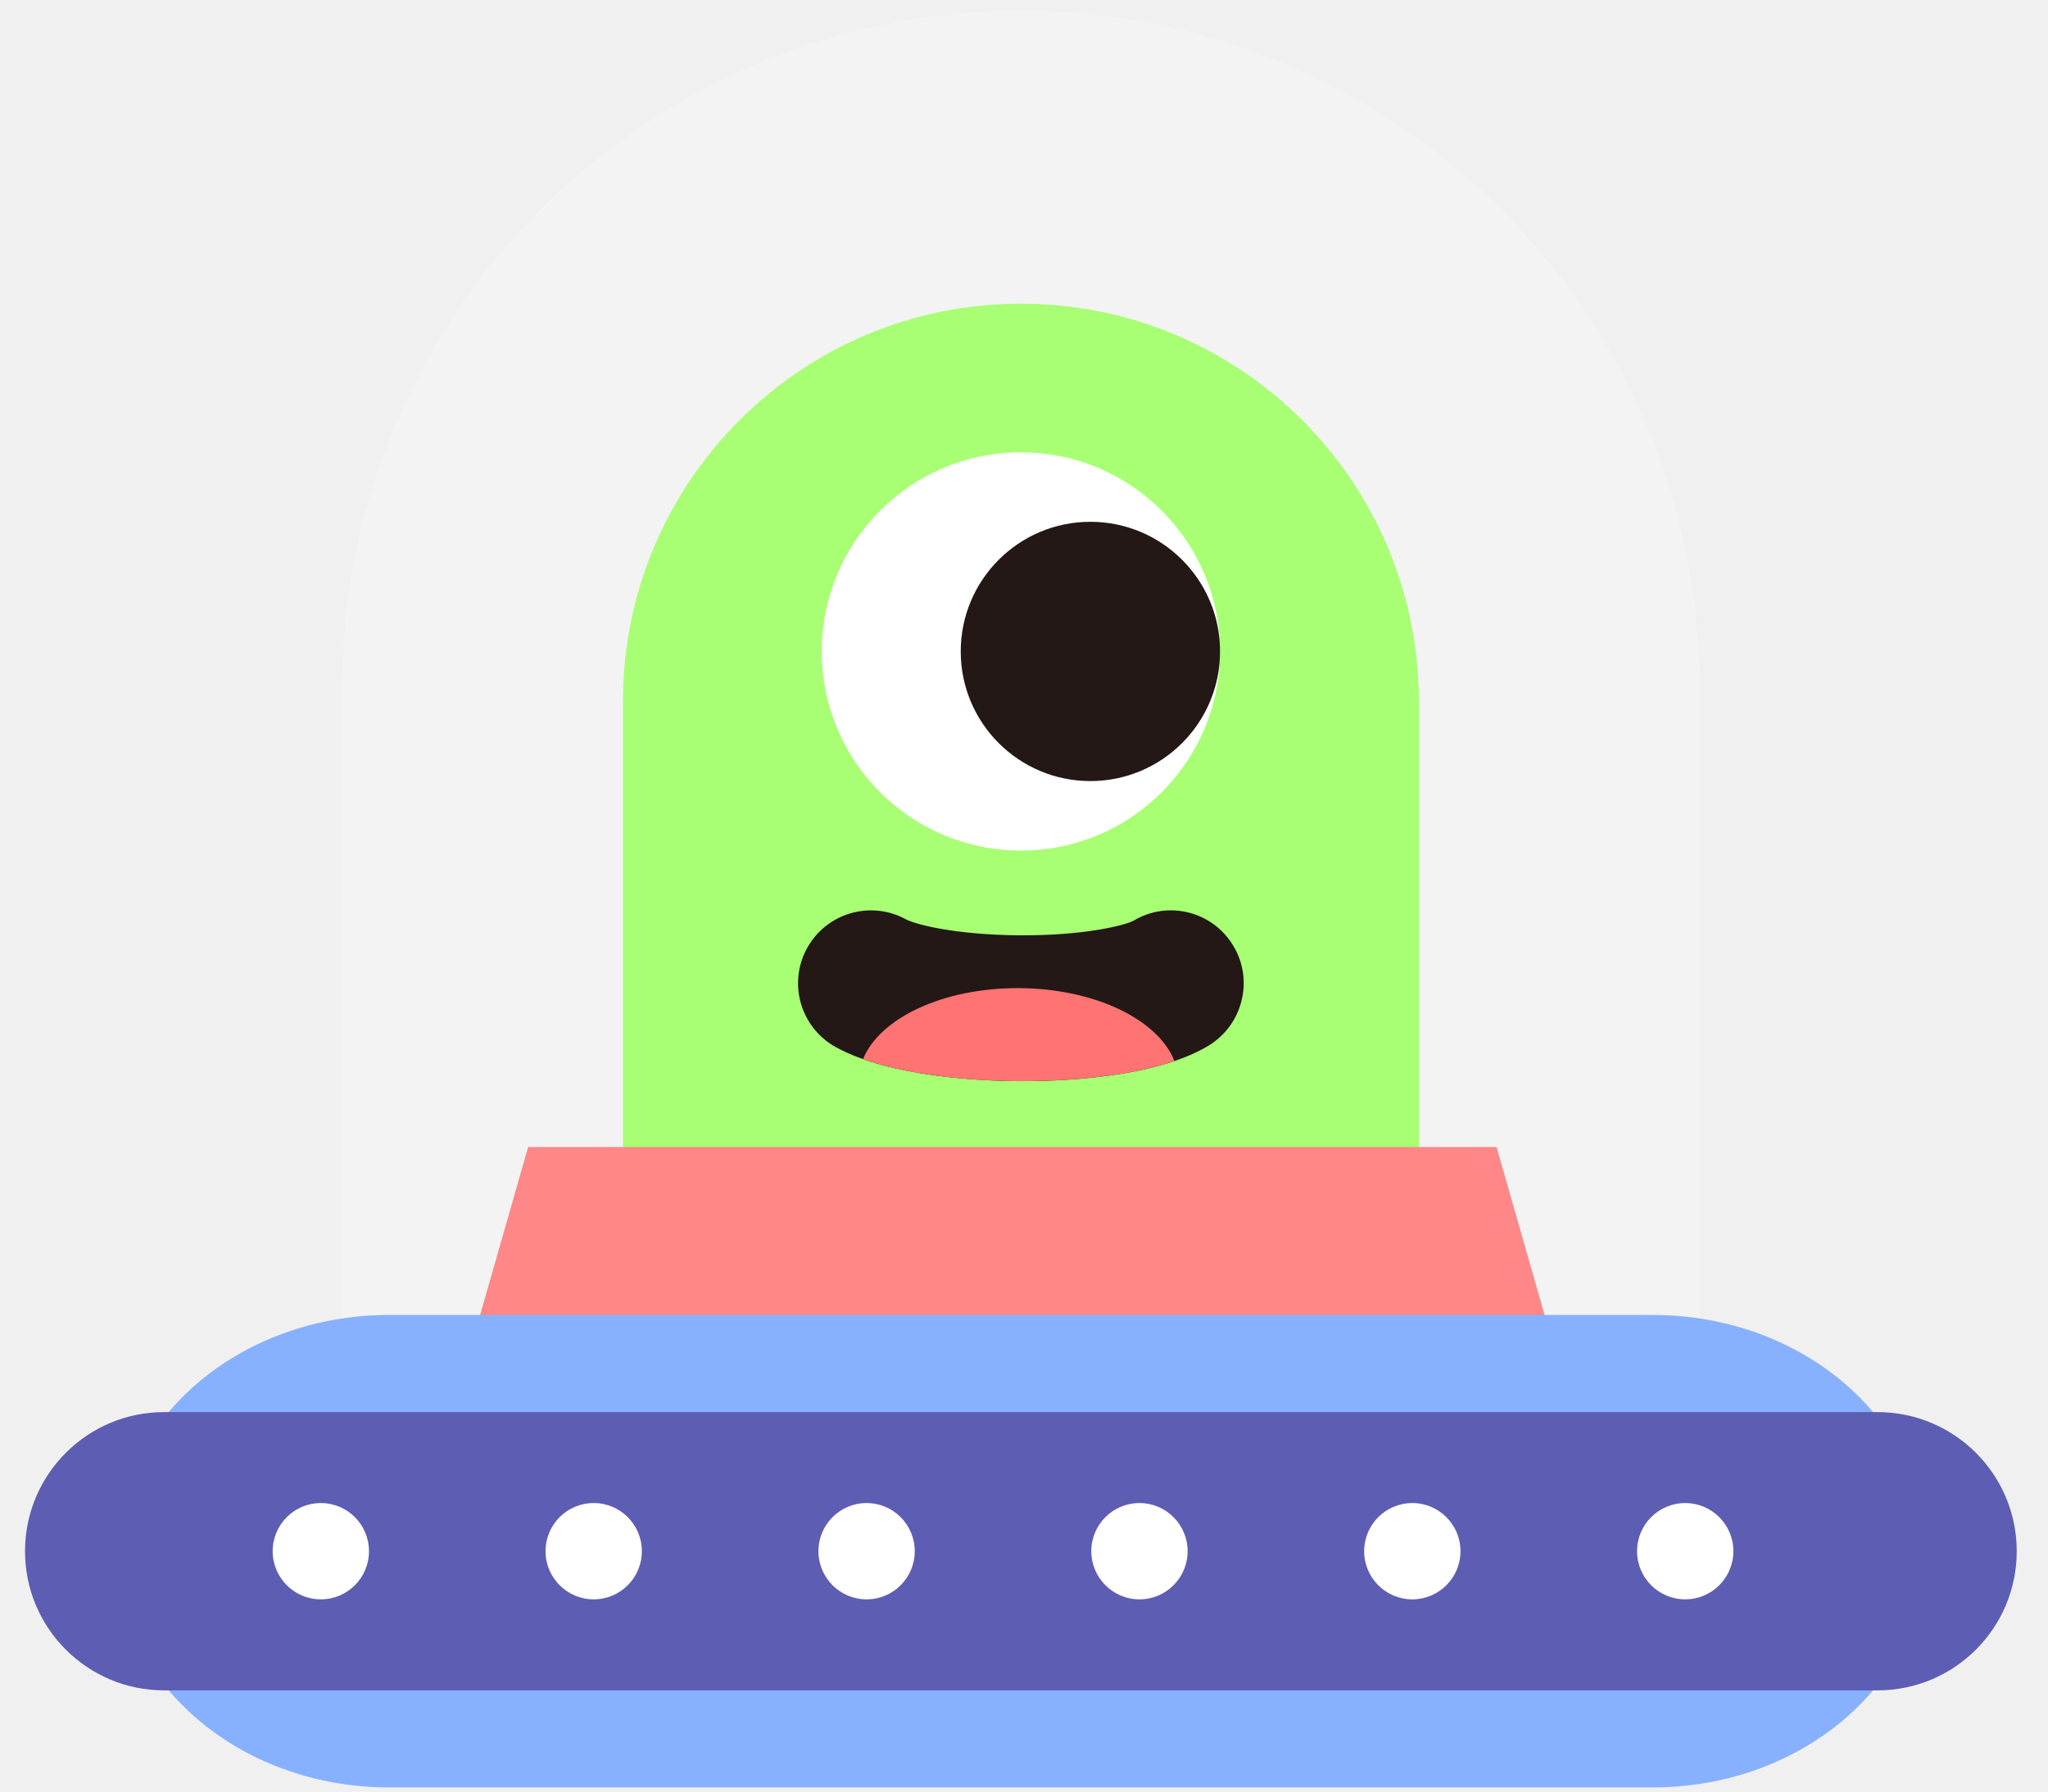
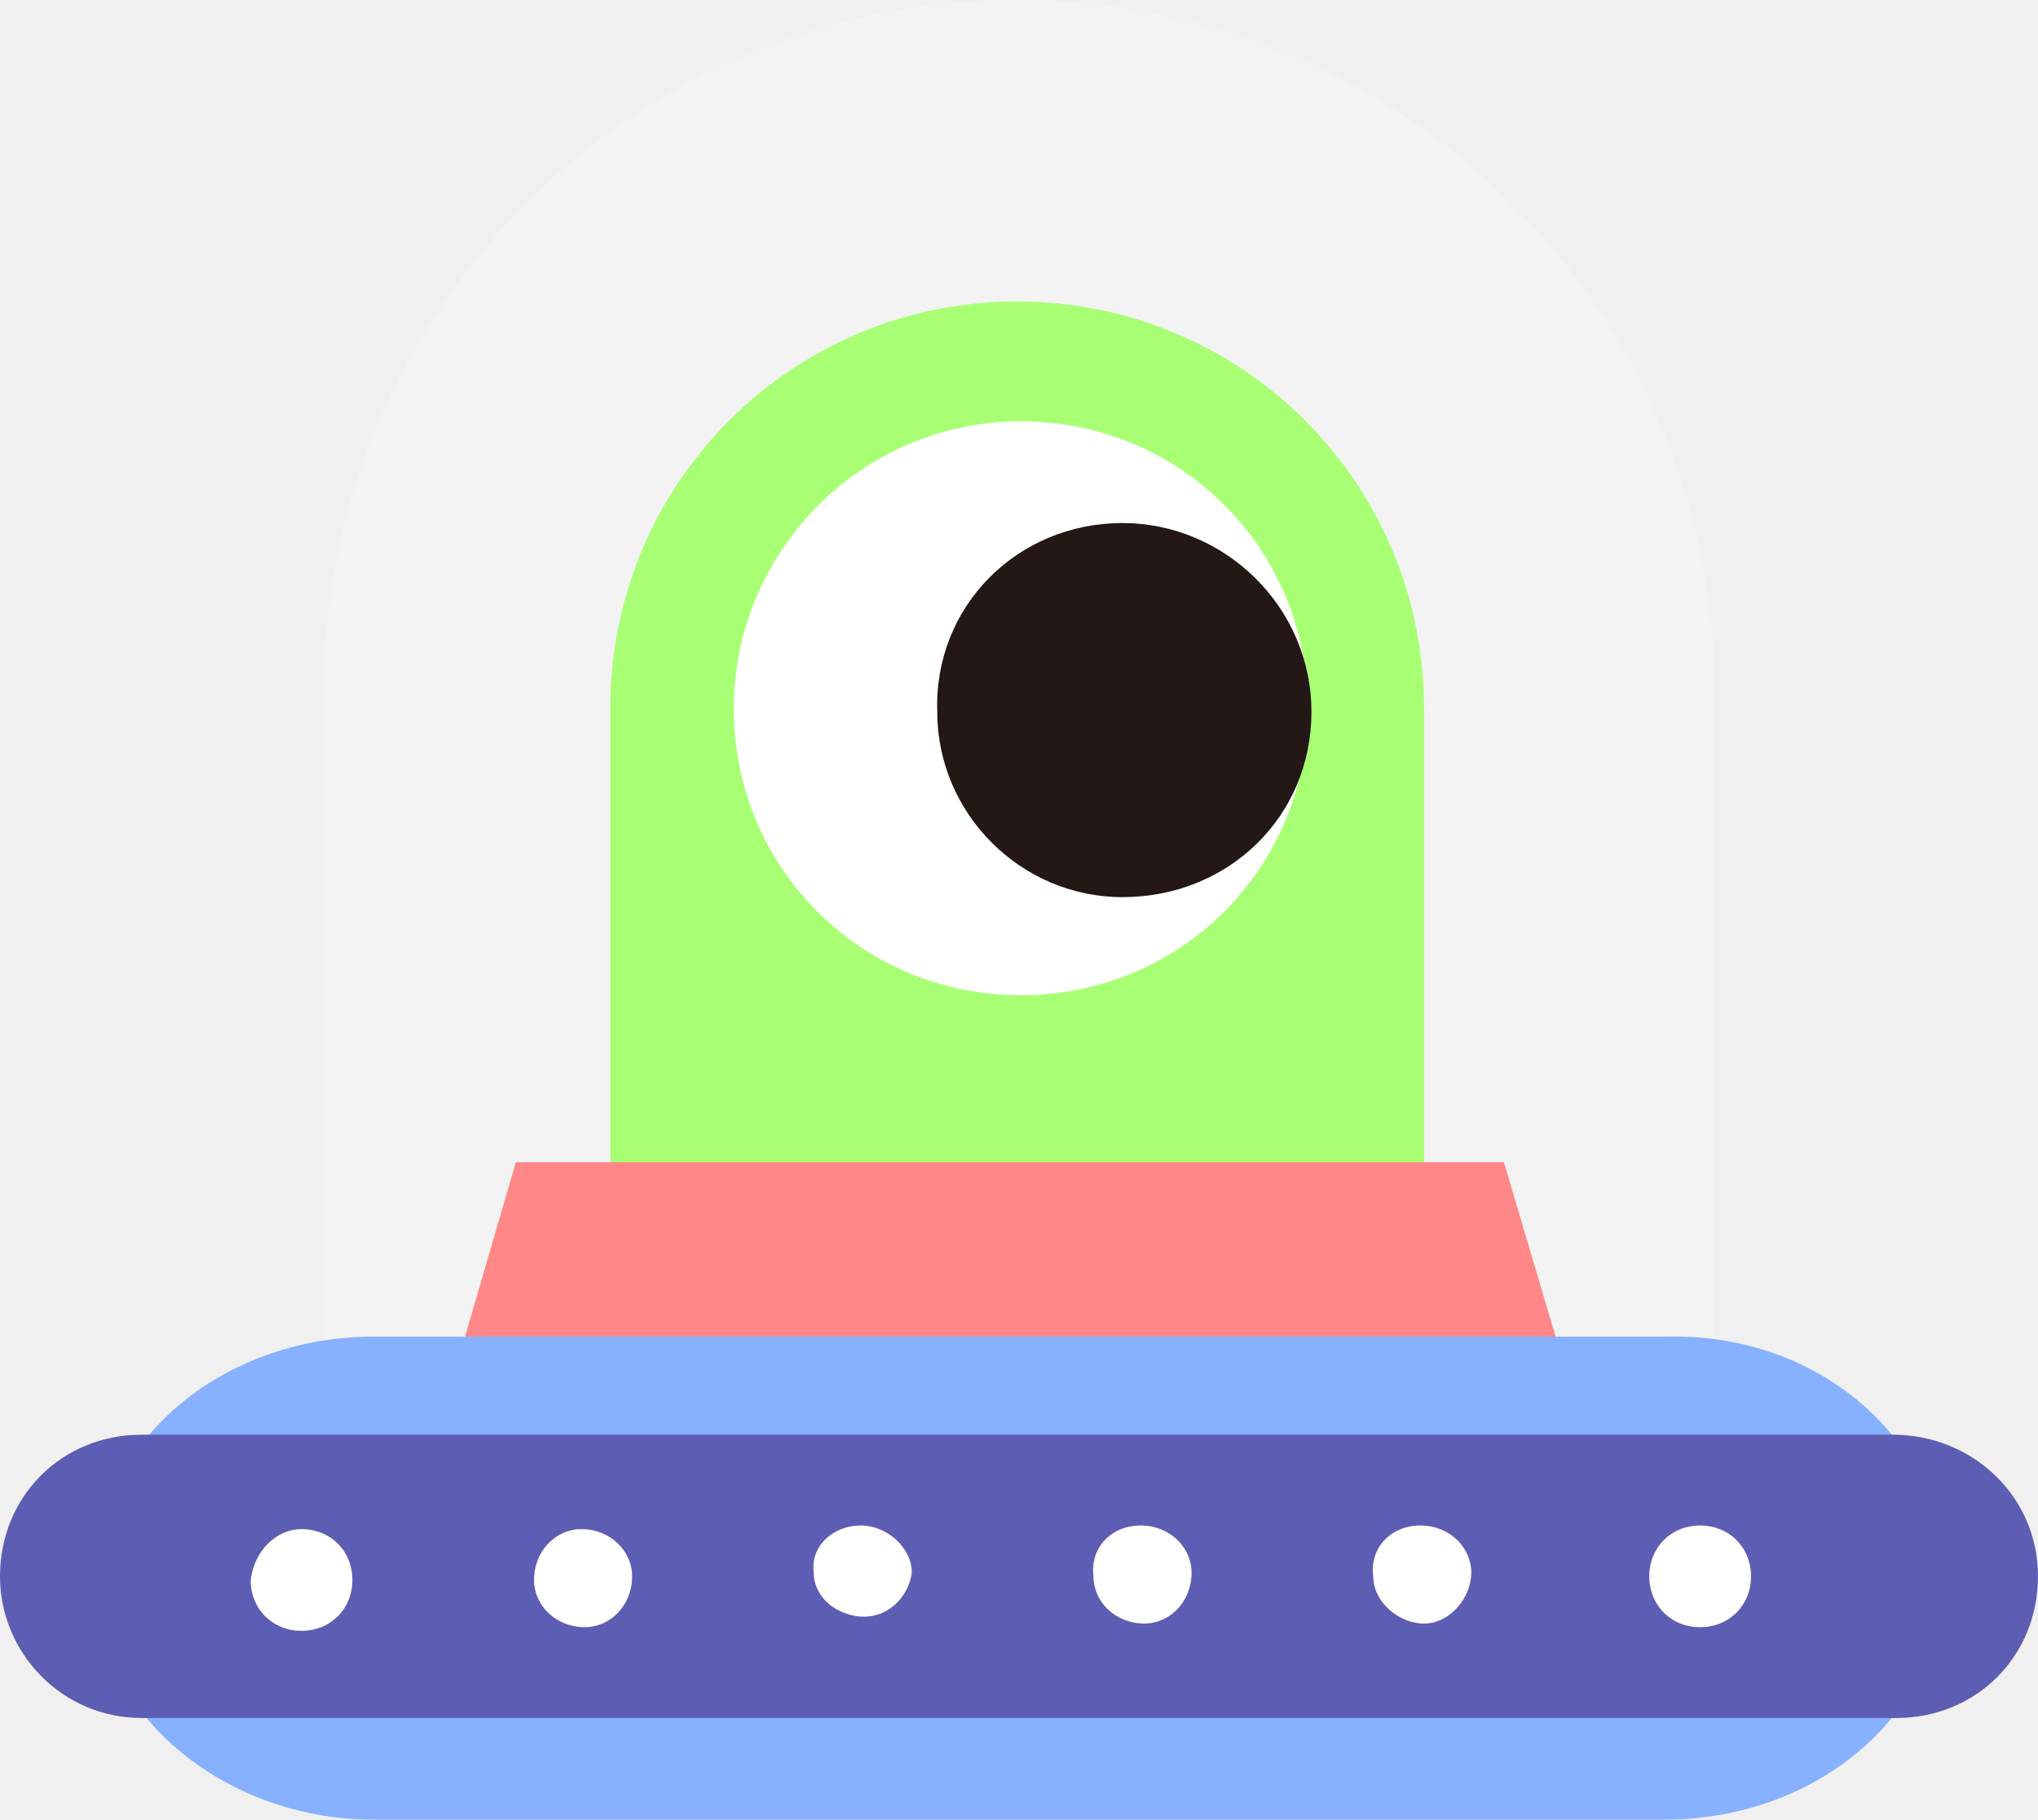
- <svg xmlns="http://www.w3.org/2000/svg" version="1.1" x="0px" y="0px" width="64px" height="56px" viewBox="-0.782 -0.331 64 56" overflow="visible" enable-background="new -0.782 -0.331 64 56" xml:space="preserve">
-   <defs>
- </defs>
-   <path opacity="0.2" fill="#FFFFFF" d="M52.341,42.757V21.221C52.341,9.5,42.841,0,31.121,0S9.9,9.5,9.9,21.221v21.536H52.341z" />
-   <path fill="#A8FF73" d="M43.558,43.058c0,6.869-5.568,12.436-12.437,12.436l0,0c-6.869,0-12.437-5.566-12.437-12.436v-21.46  c0-6.868,5.568-12.437,12.437-12.437l0,0c6.869,0,12.437,5.568,12.437,12.437V43.058z" />
-   <path fill="#231815" d="M31.05,33.463c-1.145-0.007-3.994-0.124-5.704-1.059c-1.105-0.603-1.512-1.985-0.911-3.091  c0.603-1.105,1.986-1.512,3.09-0.91c0.292,0.158,1.542,0.488,3.555,0.501c2.002,0.014,3.283-0.308,3.56-0.456  c1.079-0.647,2.475-0.295,3.12,0.786c0.648,1.079,0.292,2.479-0.788,3.127C35.277,33.378,32.266,33.471,31.05,33.463" />
-   <path fill="#FF7373" d="M26.188,32.773c1.69,0.598,3.89,0.683,4.861,0.689c0.993,0.005,3.178-0.054,4.87-0.628  c-0.505-1.291-2.481-2.266-4.852-2.279C28.699,30.541,26.71,31.489,26.188,32.773" />
-   <circle fill="#FFFFFF" cx="31.121" cy="20.031" r="6.224" />
-   <circle fill="#231815" cx="33.293" cy="20.031" r="4.052" />
-   <polygon fill="#FF8787" points="48.25,43.442 13.458,43.442 15.722,35.521 45.985,35.521 " />
-   <path fill="#87B1FF" d="M59.386,48.155c0,4.077-3.818,7.384-8.529,7.384H11.385c-4.71,0-8.53-3.307-8.53-7.384l0,0  c0-4.078,3.819-7.385,8.53-7.385h39.472C55.567,40.771,59.386,44.077,59.386,48.155L59.386,48.155z" />
-   <path fill="#5D5DB3" d="M62.241,48.157c0,2.4-1.947,4.348-4.35,4.348H4.349C1.947,52.505,0,50.558,0,48.157l0,0  c0-2.402,1.947-4.35,4.349-4.35h53.542C60.294,43.808,62.241,45.755,62.241,48.157L62.241,48.157z" />
-   <circle fill="#FFFFFF" cx="9.244" cy="48.155" r="1.505" />
-   <circle fill="#FFFFFF" cx="17.771" cy="48.155" r="1.505" />
-   <circle fill="#FFFFFF" cx="26.299" cy="48.155" r="1.505" />
-   <circle fill="#FFFFFF" cx="34.826" cy="48.155" r="1.505" />
-   <circle fill="#FFFFFF" cx="43.353" cy="48.155" r="1.505" />
-   <circle fill="#FFFFFF" cx="51.881" cy="48.155" r="1.505" />
+ <svg xmlns="http://www.w3.org/2000/svg" version="1.1" id="圖層_1" x="0px" y="0px" viewBox="0 0 56.1 50.1" style="enable-background:new 0 0 56.1 50.1;" xml:space="preserve">
+   <path style="opacity:0.2;fill:#FFFFFF;enable-background:new    ;" d="M47.2,38.5V19.1C47.2,8.5,38.6,0,28,0S8.9,8.6,8.9,19.1v19.4  H47.2z" />
+   <path style="fill:#A8FF73;" d="M39.2,38.8C39.2,45,34.2,50,28,50l0,0c-6.2,0-11.2-5-11.2-11.2V19.5c0-6.2,5-11.2,11.2-11.2l0,0l0,0  c6.2,0,11.2,5,11.2,11.2l0,0V38.8z" />
+   <path style="fill:#FFFFFF;" d="M28.1,11.6c4.4,0,7.9,3.5,7.9,7.9s-3.5,7.9-7.9,7.9s-7.9-3.5-7.9-7.9l0,0  C20.2,15.2,23.7,11.6,28.1,11.6z" />
+   <path style="fill:#231815;" d="M30.9,14.4c2.8,0,5.2,2.3,5.2,5.2s-2.3,5.1-5.2,5.1c-2.8,0-5.1-2.3-5.1-5.1l0,0  C25.7,16.7,28,14.4,30.9,14.4L30.9,14.4z" />
+   <polygon style="fill:#FF8787;" points="43.5,39.1 12.1,39.2 14.2,32 41.4,32 " />
+   <path style="fill:#87B1FF;" d="M53.5,43.4c0,3.7-3.4,6.7-7.7,6.7H10.3c-4.2,0-7.7-3-7.7-6.6l0,0c0-3.7,3.4-6.7,7.7-6.7h35.6  C50.1,36.7,53.5,39.7,53.5,43.4L53.5,43.4z" />
+   <path style="fill:#5D5DB3;" d="M56.1,43.4c0,2.2-1.7,3.9-3.9,3.9l0,0H3.9c-2.2,0-3.9-1.8-3.9-3.9l0,0c0-2.2,1.7-3.9,3.9-3.9h48.2  C54.3,39.5,56.1,41.2,56.1,43.4L56.1,43.4L56.1,43.4z" />
+   <path style="fill:#FFFFFF;" d="M8.3,42.1c0.8,0,1.4,0.6,1.4,1.4c0,0.8-0.6,1.4-1.4,1.4c-0.8,0-1.4-0.6-1.4-1.4l0,0  C7,42.7,7.6,42.1,8.3,42.1z" />
+   <path style="fill:#FFFFFF;" d="M16,42.1c0.8,0,1.4,0.6,1.4,1.3c0,0.8-0.6,1.4-1.3,1.4c-0.8,0-1.4-0.6-1.4-1.3l0,0  C14.7,42.7,15.3,42.1,16,42.1z" />
+   <path style="fill:#FFFFFF;" d="M23.7,42c0.7,0,1.4,0.6,1.4,1.3l0,0c-0.1,0.7-0.7,1.3-1.5,1.2c-0.7-0.1-1.2-0.6-1.2-1.2  C22.3,42.6,22.9,42,23.7,42L23.7,42z" />
+   <path style="fill:#FFFFFF;" d="M31.4,42c0.8,0,1.4,0.6,1.4,1.3c0,0.8-0.6,1.4-1.3,1.4c-0.8,0-1.4-0.6-1.4-1.3l0,0  C30,42.6,30.6,42,31.4,42z" />
+   <path style="fill:#FFFFFF;" d="M39.1,42c0.8,0,1.4,0.6,1.4,1.3s-0.6,1.4-1.3,1.4s-1.4-0.6-1.4-1.3l0,0C37.7,42.6,38.3,42,39.1,42z" />
+   <path style="fill:#FFFFFF;" d="M46.8,42c0.8,0,1.4,0.6,1.4,1.4s-0.6,1.4-1.4,1.4s-1.4-0.6-1.4-1.4S46,42,46.8,42L46.8,42z" />
</svg>
